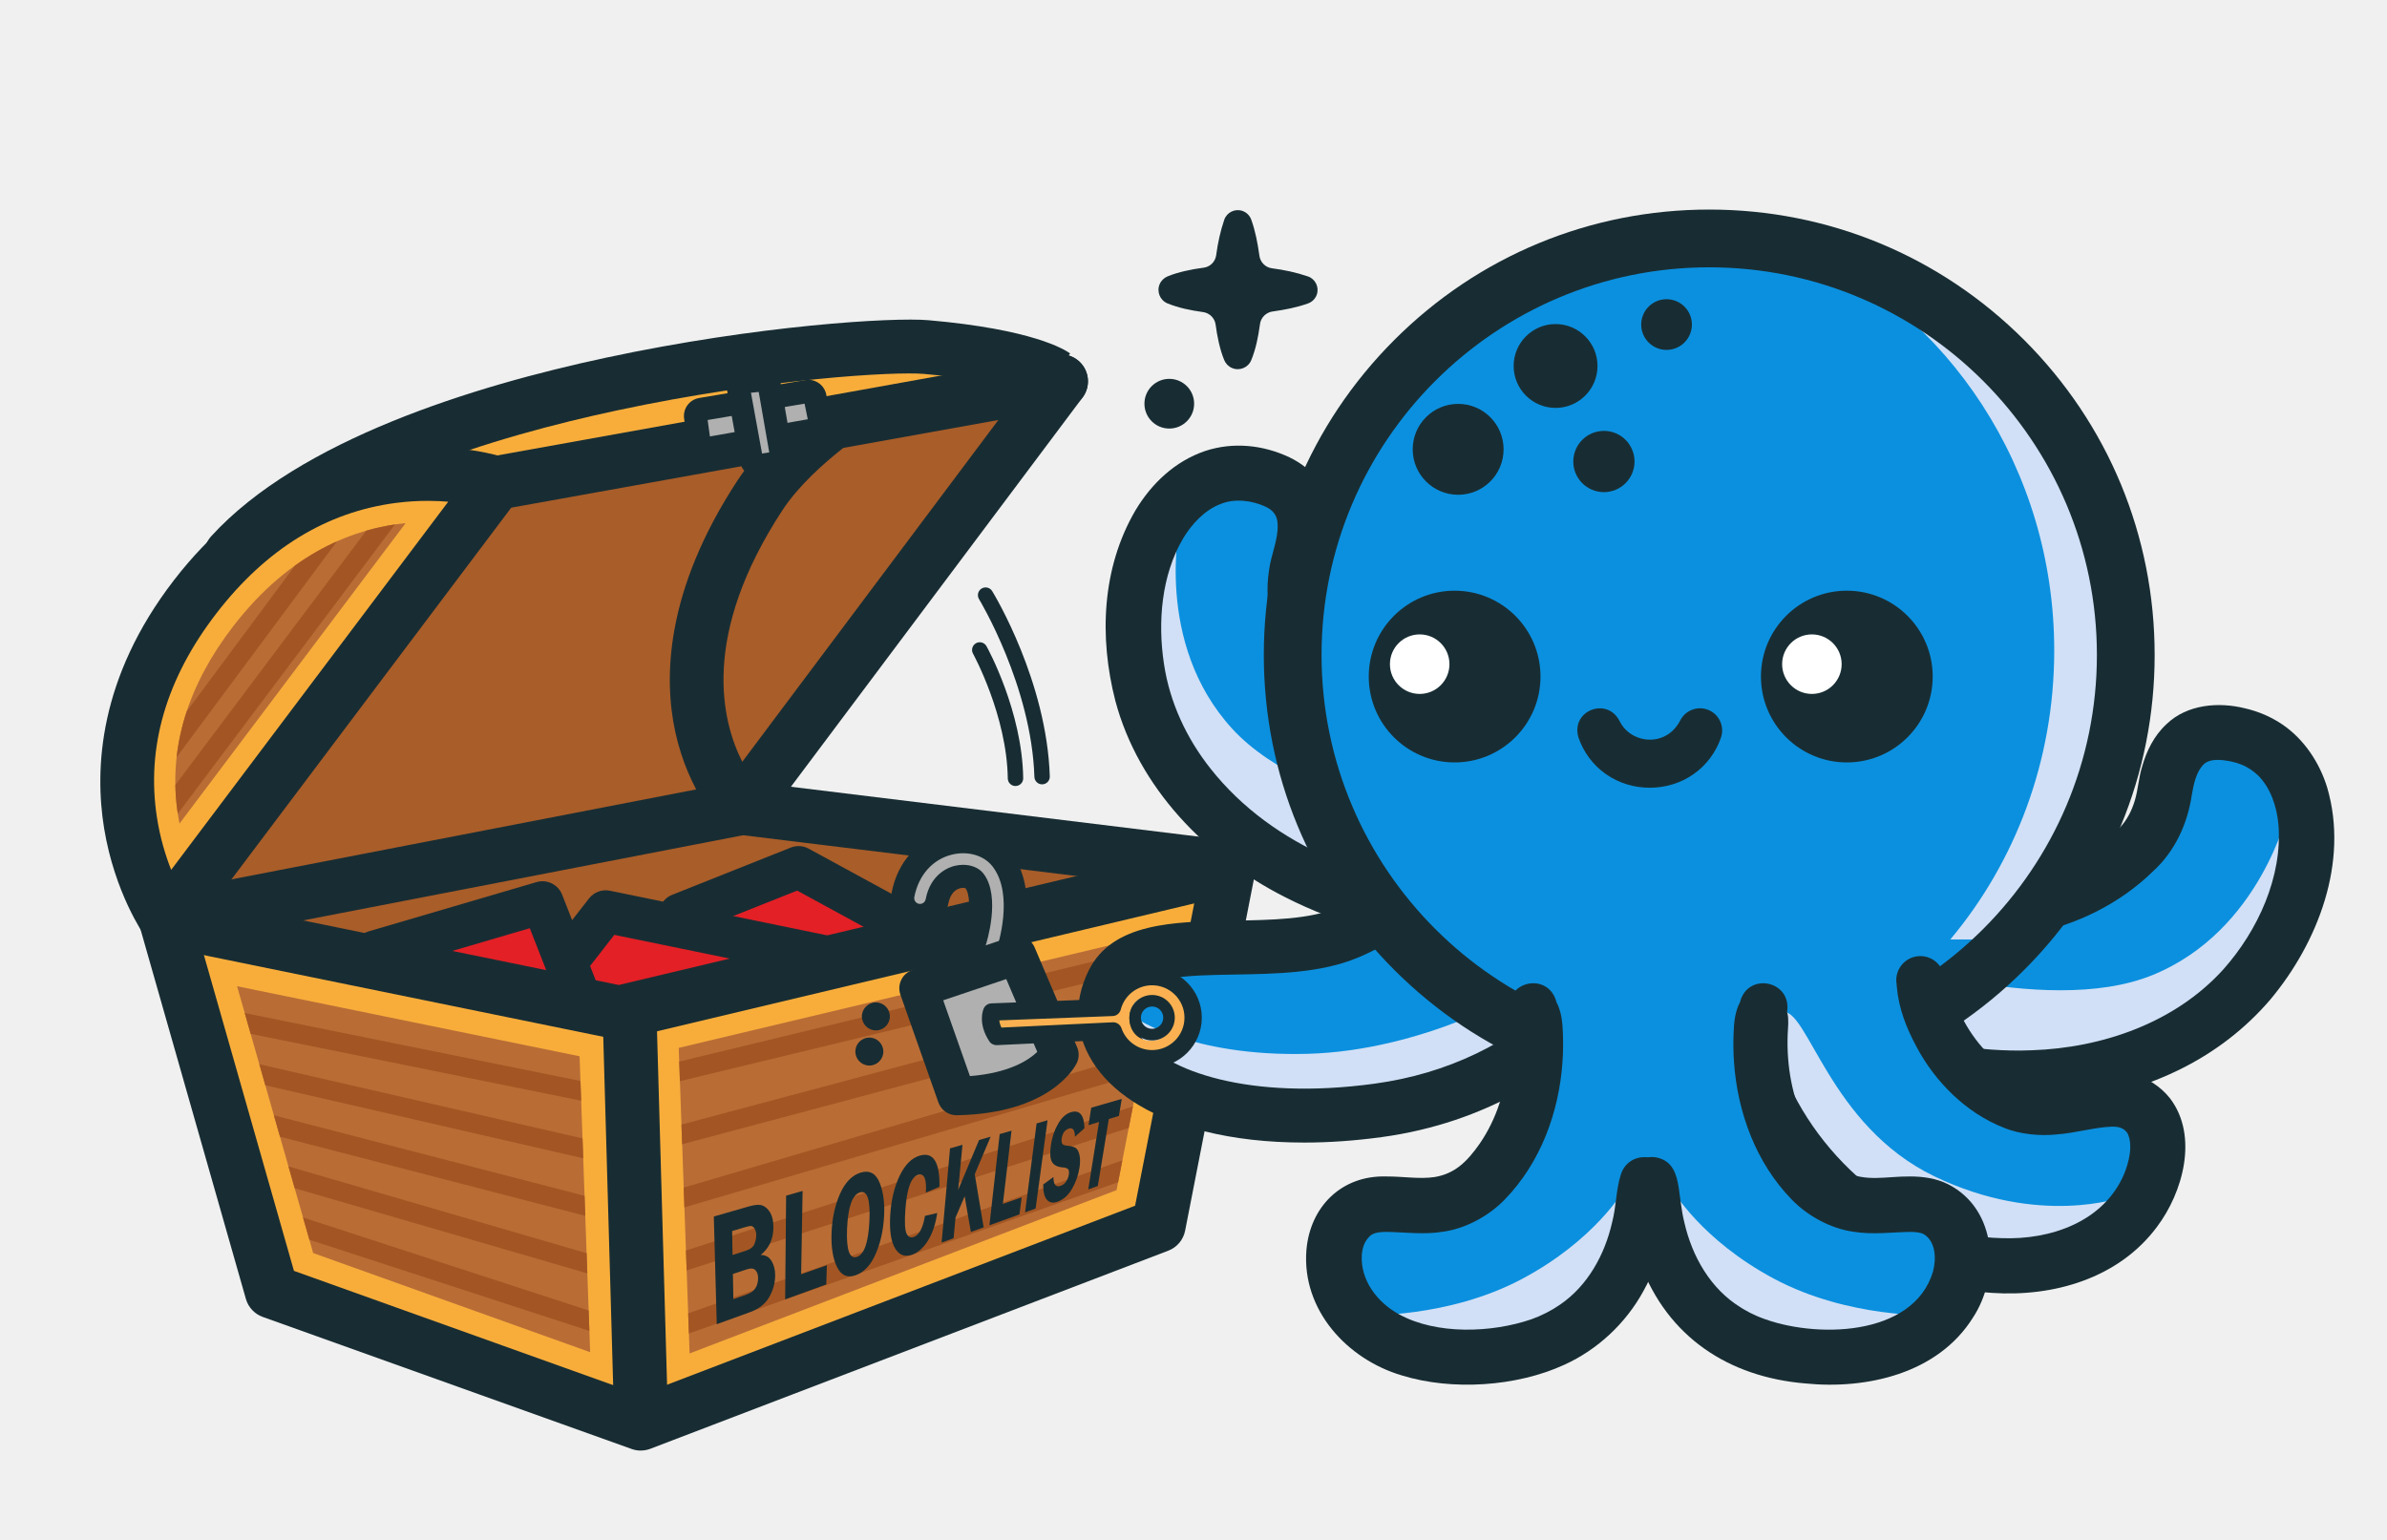
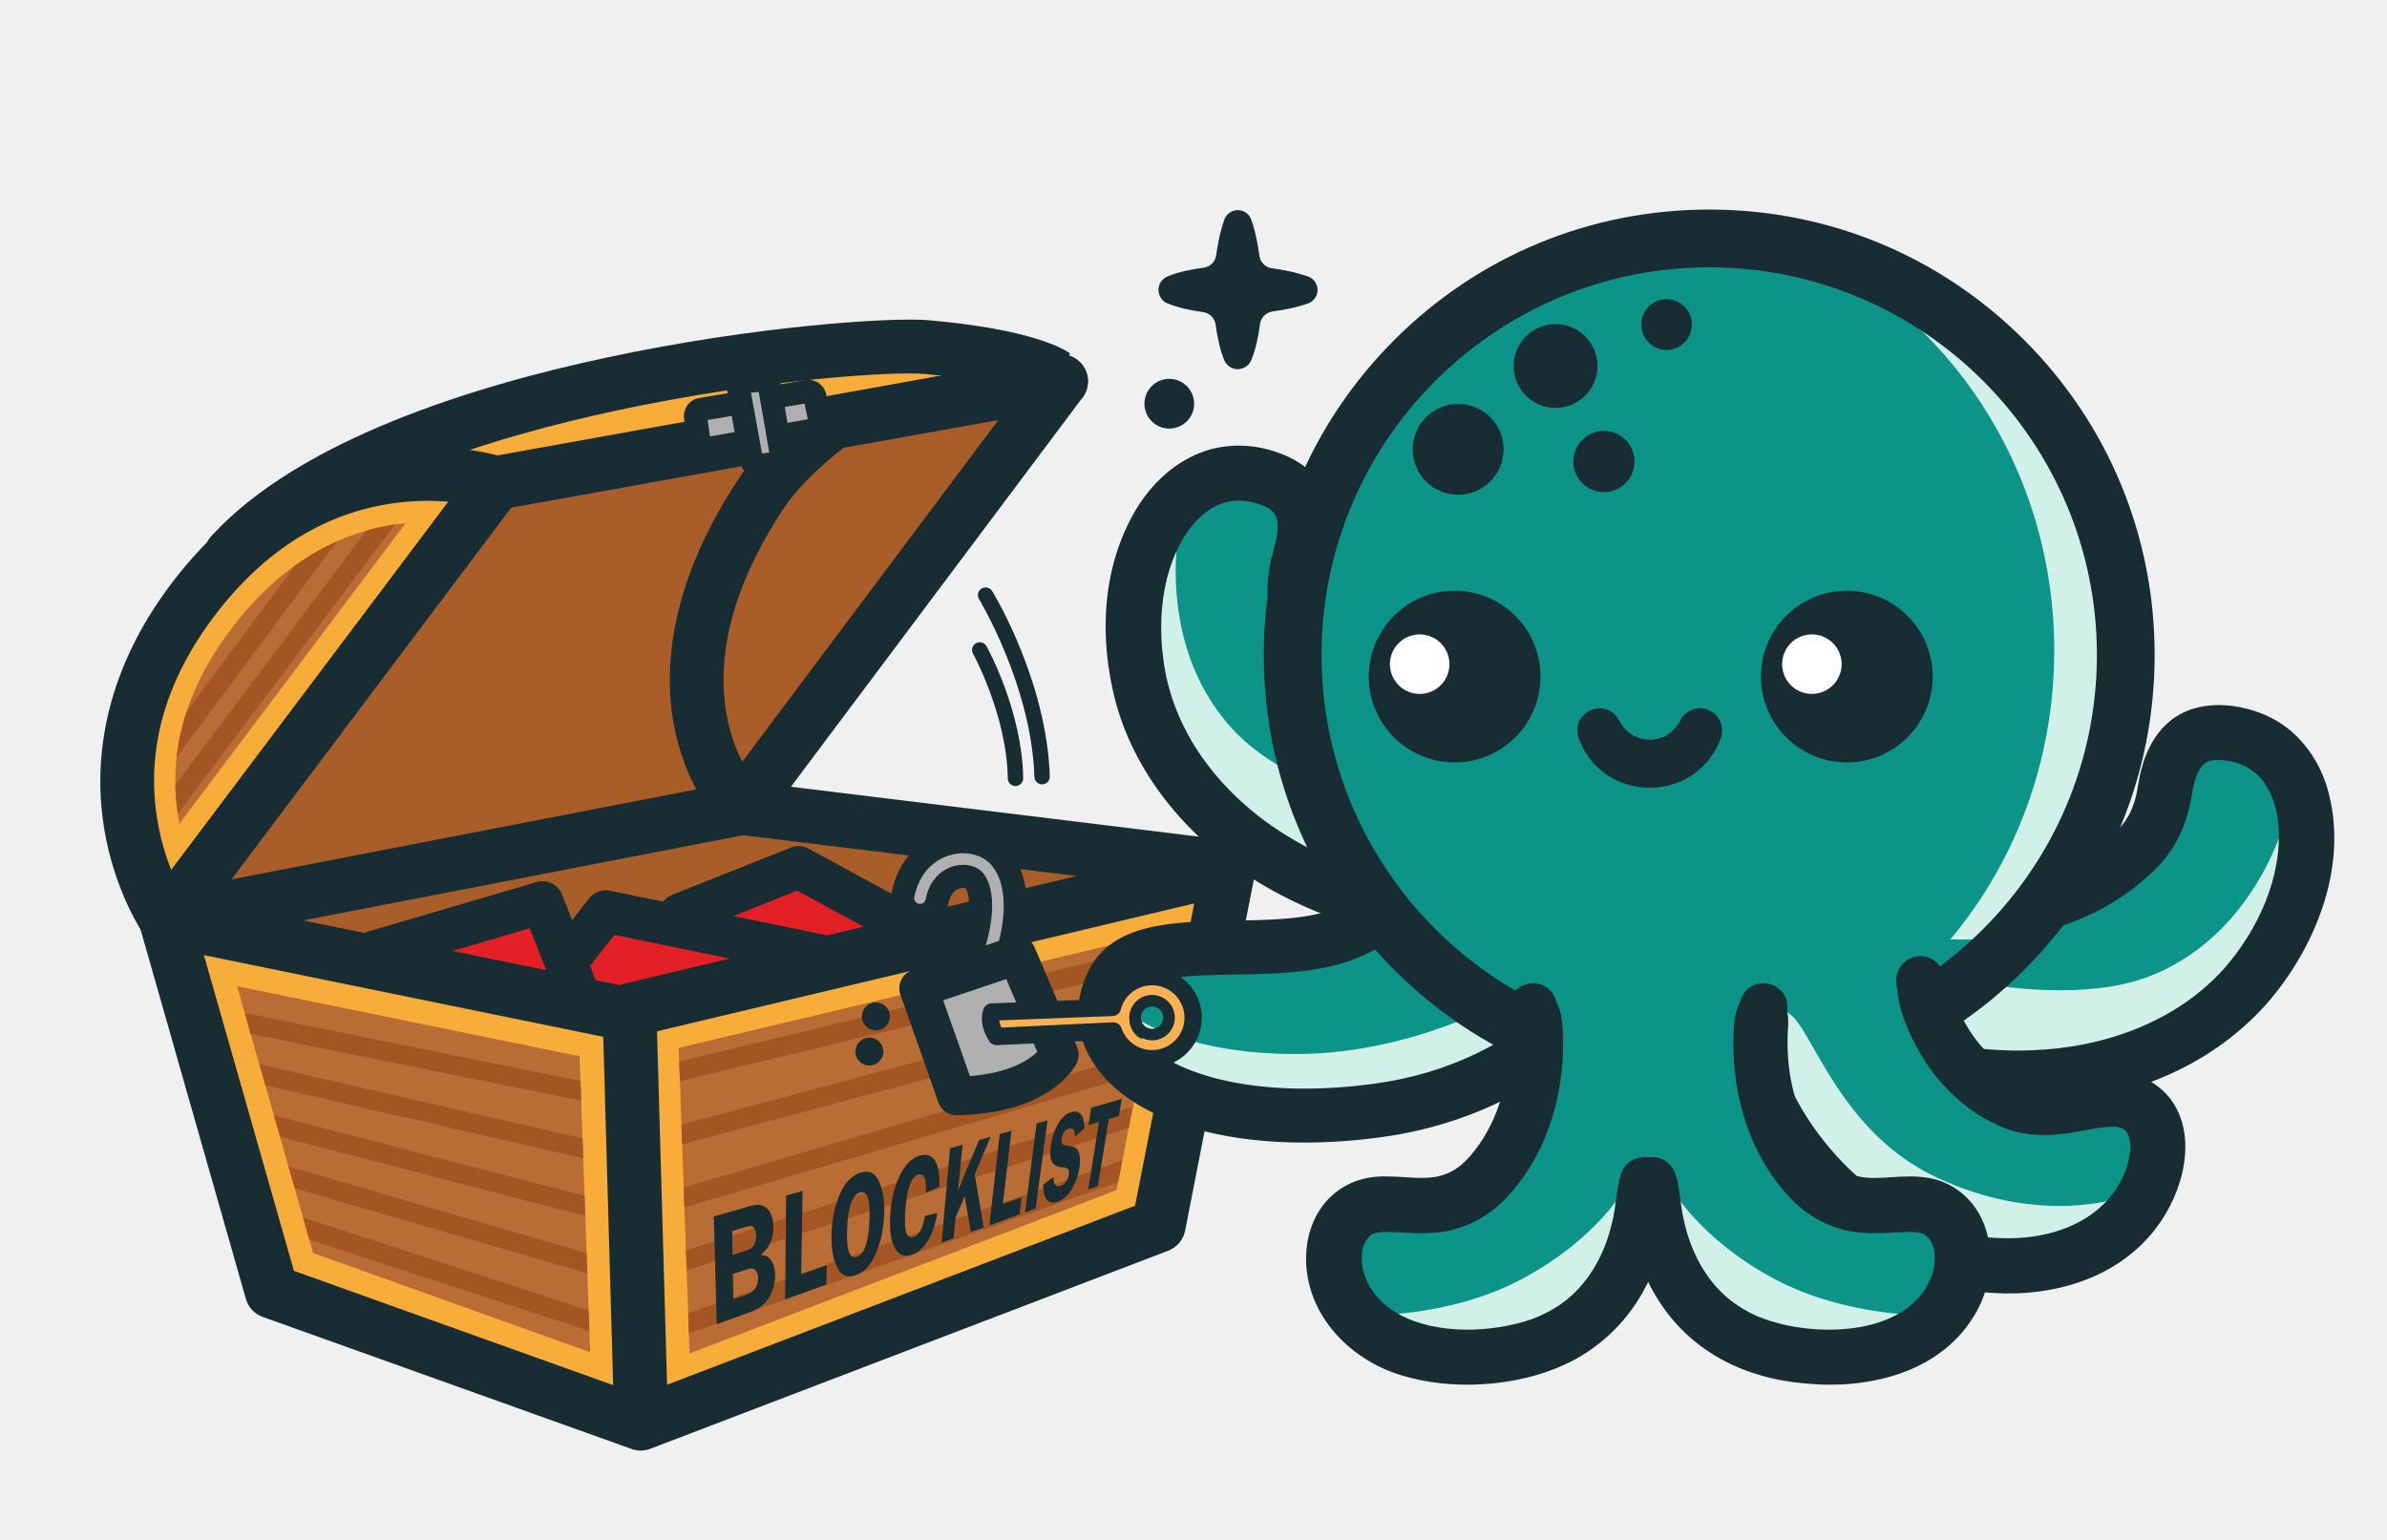
<svg xmlns="http://www.w3.org/2000/svg" id="Delphi" viewBox="0 0 1240 800">
  <defs>
    <style>
      .cls-1 {
        fill: #fff;
      }

      .cls-2 {
        fill: #b96d35;
      }

      .cls-3 {
        fill: #a95d29;
      }

      .cls-4 {
-         fill: #d1e0f6;
+         fill: #d1f0e8;
      }

      .cls-5 {
        fill: #a35623;
      }

      .cls-6 {
        fill: #182d33;
      }

      .cls-7 {
        fill: #b0b0b0;
      }

      .cls-8 {
        fill: #e32026;
      }

      .cls-9 {
        fill: #da8c4d;
      }

      .cls-10 {
-         fill: #0b90df;
+         fill: #0d9488;
      }

      .cls-11 {
        fill: #f8ad3b;
      }

      .cls-12 {
        fill: #fbb151;
      }
    </style>
  </defs>
  <g>
    <polygon class="cls-3" points="638.3 450.67 321.68 526.04 91.7 479.01 91.26 476.72 385.1 419.84 385.56 419.75 638.3 450.67" />
    <g>
      <polyline class="cls-8" points="353.26 475.09 414.83 450.57 484.74 488.65 400.74 530.39" />
      <path class="cls-6" d="m400.75,541.39c-4.04,0-7.94-2.24-9.86-6.11-2.7-5.44-.48-12.04,4.96-14.75l65.08-32.34-46.82-25.51-56.77,22.61c-5.64,2.25-12.04-.5-14.29-6.15-2.25-5.64.51-12.04,6.15-14.29l61.57-24.52c3.04-1.21,6.46-1.01,9.33.56l69.91,38.09c3.6,1.96,5.81,5.77,5.74,9.87-.08,4.1-2.43,7.82-6.1,9.64l-84,41.74c-1.57.78-3.24,1.15-4.89,1.15Z" />
    </g>
    <g>
      <polyline class="cls-8" points="272.39 527.78 314.65 473.52 428.91 497 392.91 547.09" />
      <path class="cls-6" d="m392.9,558.09c-2.22,0-4.47-.67-6.41-2.07-4.93-3.55-6.06-10.42-2.51-15.35l26.1-36.31-90.95-18.69-38.06,48.87c-3.73,4.79-10.65,5.65-15.44,1.92-4.79-3.73-5.65-10.64-1.92-15.44l42.26-54.26c2.57-3.3,6.8-4.86,10.89-4.02l114.26,23.48c3.65.75,6.67,3.3,8.03,6.77,1.36,3.47.86,7.4-1.31,10.42l-36,50.09c-2.15,2.99-5.52,4.58-8.94,4.58Z" />
    </g>
    <g>
      <polyline class="cls-8" points="194.65 494.39 281.78 468.83 301.61 519.43" />
      <path class="cls-6" d="m301.61,530.44c-4.39,0-8.54-2.65-10.25-6.99l-16.15-41.23-77.46,22.73c-5.83,1.71-11.94-1.63-13.65-7.46-1.71-5.83,1.63-11.94,7.46-13.65l87.13-25.57c5.47-1.61,11.26,1.23,13.34,6.54l19.83,50.61c2.22,5.66-.57,12.04-6.23,14.25-1.32.52-2.68.76-4.01.76Z" />
    </g>
    <path class="cls-11" d="m321.68,526.04l-229.98-47.03-.44-2.29-4.08.79-.53.71s-.13-.18-.36-.53l-.18.03,55.1,193.26,191.65,68.61,1.64-.63-7.63-214.16-5.19,1.24Z" />
    <polygon class="cls-2" points="162.68 650.98 123.16 512.36 301.09 548.74 306.57 702.48 162.68 650.98" />
    <polygon class="cls-5" points="301.54 561.56 127.13 526.28 130.22 537.11 301.91 571.84 301.54 561.56" />
    <polygon class="cls-5" points="302.61 591.41 134.71 552.85 137.84 563.83 302.98 601.76 302.61 591.41" />
    <polygon class="cls-5" points="303.67 621.23 142.28 579.4 145.46 590.55 304.04 631.66 303.67 621.23" />
    <polygon class="cls-5" points="304.73 651.03 149.85 605.95 153.08 617.3 305.11 661.55 304.73 651.03" />
    <polygon class="cls-5" points="157.41 632.48 160.72 644.07 306.17 691.43 305.79 680.79 157.41 632.48" />
    <polygon class="cls-11" points="638.3 450.67 326.87 524.8 334.5 738.96 601.91 636.68 638.3 450.67" />
    <polygon class="cls-2" points="352.58 544.38 606.31 483.98 580.04 618.28 358.24 703.12 352.58 544.38" />
    <g>
      <polygon class="cls-5" points="357.49 682.29 357.87 692.76 580.84 614.18 583.01 603.06 582.93 602.84 357.49 682.29" />
      <polygon class="cls-5" points="356.7 660.02 586.35 586 588.54 574.79 356.33 649.63 356.7 660.02" />
      <polygon class="cls-5" points="355.53 627.26 591.87 557.8 594.03 546.75 355.17 616.94 355.53 627.26" />
      <polygon class="cls-5" points="599.52 518.66 354 584.23 354.37 594.48 597.39 529.58 599.52 518.66" />
      <polygon class="cls-5" points="605.02 490.54 352.83 551.49 353.2 561.69 602.91 501.34 605.02 490.54" />
    </g>
    <path class="cls-11" d="m202.48,235.61s146.35-43.83,218.35-52.43c72-8.61,120.52,12.52,120.52,12.52l-277.83,54.78" />
    <path class="cls-11" d="m257.69,250.94l-170.51,226.57-.89.18c-4.61-6.94-51.23-81.58,15.08-167.63,68.39-88.73,156.32-59.12,156.32-59.12Z" />
    <path class="cls-2" d="m93.26,427.85c-.48-2.42-.9-4.93-1.24-7.54-4.22-32.45,5.58-64.41,29.15-95,29.83-38.71,63.47-50.95,89.55-53.55l-117.46,156.08Z" />
    <path class="cls-5" d="m190.27,275.69l-99.18,132.09c.08,4.17.39,8.34.93,12.53.11.82.23,1.61.36,2.41l112.82-150.27c-4.79.71-9.78,1.76-14.93,3.23Z" />
    <path class="cls-5" d="m153.28,293.78l-56.28,75.76c-2.61,7.89-4.37,15.84-5.25,23.84l83.29-112.12c-7.15,3.18-14.45,7.29-21.76,12.53Z" />
    <path class="cls-9" d="m87.18,477.51l-.53.71s-.13-.18-.36-.53l.89-.18Z" />
    <path class="cls-3" d="m551.17,198.11l-166.08,221.67s-58.18-58.95,9.76-162.54c9.15-13.95,23.1-26.48,33.8-34.94l-.37-2.07,122.89-22.12Z" />
    <path class="cls-3" d="m428.28,220.23l.37,2.07c-10.7,8.46-24.65,20.99-33.8,34.94-67.94,103.59-9.76,162.54-9.76,162.54v.06s-293.83,56.88-293.83,56.88l-4.08.79,170.51-226.57,170.59-30.71Z" />
    <circle class="cls-6" cx="455" cy="528.04" r="7.27" />
    <circle class="cls-6" cx="451.61" cy="546.3" r="7.27" />
    <path class="cls-6" d="m332.86,753.59c-1.6,0-3.19-.27-4.72-.82l-191.65-68.61c-4.25-1.52-7.51-5-8.75-9.34l-55.1-193.26c-1.08-3.77-.52-7.82,1.54-11.17s5.42-5.67,9.27-6.42l299.45-57.98c1.44-.28,2.91-.33,4.36-.15l252.74,30.92c3.86.47,7.35,2.53,9.63,5.67s3.16,7.1,2.41,10.91l-36.39,186.01c-.93,4.74-4.23,8.66-8.74,10.39l-269.05,102.91c-1.61.62-3.31.92-5,.92Zm-180.16-93.36l180,64.44,256.96-98.29,32.01-163.64-235.62-28.83-282.29,54.66,48.94,171.66Z" />
    <path class="cls-6" d="m86.65,492.22c-.07,0-.14,0-.21,0-4.47-.07-8.64-2.27-11.22-5.92-.64-.9-15.65-22.47-21.14-56.01-5.03-30.78-2.83-78.11,36.2-128.77,38.29-49.68,82.7-64.5,113.21-68.19,33.3-4.03,57.64,4,58.66,4.34,4.26,1.44,7.57,4.83,8.91,9.12,1.33,4.3.52,8.97-2.19,12.56l-171.04,227.28c-2.65,3.52-6.79,5.58-11.19,5.58Zm135.57-232.02c-5.11,0-10.69.3-16.61,1.08-36.14,4.72-67.48,24.01-93.16,57.33-26.12,33.89-36.53,69.53-30.94,105.94,1.65,10.74,4.52,20.02,7.41,27.35l143.93-191.26c-3.25-.27-6.81-.44-10.64-.44Z" />
    <path class="cls-6" d="m385.09,433.78c-3.73,0-7.33-1.49-9.96-4.17-.71-.72-17.47-17.98-24.31-49.27-6.09-27.88-5.43-73.21,32.33-130.78,10.28-15.67,25.7-29.45,36.83-38.24,6.07-4.8,14.87-3.76,19.66,2.3,4.79,6.07,3.76,14.87-2.3,19.66-9.5,7.51-22.56,19.1-30.78,31.63-42.67,65.06-31.75,109.57-20.96,130.84l154.37-206.04c4.64-6.19,13.41-7.45,19.6-2.81,6.19,4.64,7.45,13.41,2.81,19.6l-166.08,221.67c-2.44,3.26-6.19,5.3-10.25,5.57-.32.02-.63.03-.95.03Zm10.04-23.75h0,0Z" />
    <path class="cls-6" d="m321.68,540.04c-.94,0-1.88-.09-2.8-.28l-229.98-47.03c-7.58-1.55-12.46-8.95-10.91-16.52,1.55-7.58,8.95-12.47,16.52-10.91l226.94,46.41,313.6-74.65c7.52-1.79,15.07,2.85,16.86,10.38,1.79,7.52-2.86,15.07-10.38,16.86l-316.62,75.37c-1.07.25-2.15.38-3.24.38Z" />
    <path class="cls-6" d="m332.85,744.89c-7.55,0-13.77-6.01-13.99-13.6l-5.59-196.48c-.22-7.73,5.87-14.17,13.6-14.39,7.76-.24,14.17,5.87,14.39,13.6l5.59,196.48c.22,7.73-5.87,14.17-13.6,14.39-.14,0-.27,0-.41,0Z" />
    <path class="cls-6" d="m257.67,264.94c-6.65,0-12.54-4.75-13.76-11.52-1.37-7.61,3.69-14.89,11.3-16.26l293.48-52.83c7.61-1.37,14.89,3.69,16.26,11.3s-3.69,14.89-11.3,16.26l-293.48,52.83c-.84.15-1.67.22-2.5.22Z" />
    <path class="cls-6" d="m120.04,302.04c-3.37,0-6.75-1.21-9.43-3.66-5.71-5.21-6.12-14.07-.91-19.78,45.81-50.22,136.74-78.16,204.96-92.75,79.04-16.91,149.26-21.09,167.64-19.5,54.12,4.71,70.81,15.22,73.61,17.28l-16.61,22.54s.15.13.48.34c-.13-.08-13.79-8.26-59.92-12.27-14.78-1.28-81.63,2.35-159.36,18.98-64.21,13.74-149.32,39.51-190.13,84.25-2.76,3.03-6.55,4.56-10.35,4.56Z" />
    <g>
      <path class="cls-7" d="m511.22,499.8c-4.09-1.9-6.18-6.61-4.73-10.99,1.86-5.63,5.77-23.45-.36-31.33-1.28-1.65-4.69-2.82-8.72-1.86-2.58.62-8.79,3.09-10.65,12.67-.94,4.88-5.67,8.07-10.55,7.13-4.88-.95-8.07-5.66-7.13-10.55,2.66-13.77,11.69-23.78,24.13-26.75,10.58-2.53,21.23.73,27.12,8.31,13.11,16.86,4.27,44.92,3.22,48.07-1.57,4.71-6.67,7.26-11.39,5.68-.33-.11-.65-.24-.96-.38Z" />
      <path class="cls-6" d="m515.04,506.65c-1.6,0-3.21-.26-4.77-.78-.53-.17-1.07-.39-1.6-.64-6.9-3.22-10.29-11.09-7.89-18.32,2.45-7.44,4.1-20.58.83-25.44-.4-.15-1.4-.35-2.82-.01-1.8.43-5,2.04-6.15,7.97-1.57,8.12-9.45,13.45-17.58,11.88-8.12-1.58-13.45-9.46-11.88-17.58,3.12-16.15,13.83-27.91,28.63-31.45,12.87-3.08,25.92,1.03,33.25,10.46,14.71,18.92,6.06,48.01,4.18,53.65-1.27,3.8-3.94,6.88-7.53,8.67-2.11,1.05-4.39,1.59-6.68,1.59Zm-14.77-57.37c4.37,0,8.35,1.62,10.59,4.52,9.36,12.04,1.4,36.64,1.32,36.89-.48,1.46.19,3.03,1.57,3.67,0,0,0,0,0,0,.1.05.2.09.3.12,1.05.35,1.89.05,2.31-.15.42-.21,1.16-.71,1.51-1.73.38-1.13,9.11-27.84-2.27-42.48-4.45-5.73-12.69-8.15-20.99-6.16-10.09,2.42-17.43,10.66-19.64,22.06-.31,1.62.75,3.2,2.38,3.52,1.62.31,3.2-.75,3.51-2.38,2.59-13.37,12.24-16.67,15.14-17.36,1.43-.34,2.87-.51,4.26-.51Z" />
    </g>
    <g>
      <path class="cls-7" d="m477.17,513.43l51.13-17.22,22.04,51.76s-10.45,20.64-53.45,21.42l-19.72-55.96Z" />
      <path class="cls-6" d="m496.9,579.39c-4.23,0-8.02-2.67-9.43-6.68l-19.72-55.96c-.89-2.52-.73-5.3.44-7.71s3.26-4.24,5.8-5.1l51.13-17.22c4.95-1.66,10.35.75,12.39,5.56l22.04,51.76c1.16,2.71,1.05,5.8-.28,8.44-1.35,2.66-14.54,26.03-62.19,26.9-.06,0-.12,0-.18,0Zm-6.92-59.72l13.88,39.38c20.66-1.64,30.7-8.45,34.98-12.59l-16.11-37.82-32.75,11.03Z" />
    </g>
    <path class="cls-6" d="m541.35,407.48c-2.15,0-3.93-1.71-4-3.87-1.51-47.24-28.49-91.9-28.76-92.35-1.15-1.88-.56-4.35,1.33-5.5,1.88-1.15,4.34-.56,5.5,1.32,1.16,1.89,28.35,46.86,29.93,96.26.07,2.21-1.66,4.06-3.87,4.13-.04,0-.09,0-.13,0Z" />
    <path class="cls-6" d="m527.52,408.35c-2.18,0-3.97-1.75-4-3.95-.45-32.6-17.88-64.5-18.05-64.81-1.07-1.93-.37-4.37,1.56-5.44,1.93-1.07,4.36-.37,5.44,1.56.76,1.37,18.58,33.92,19.06,68.58.03,2.21-1.74,4.02-3.95,4.05h-.06Z" />
    <g>
      <path class="cls-6" d="m370.81,632l18.39-5.3c3.2-.92,5.59-1.02,7.18-.3,1.58.71,2.88,2,3.89,3.86,1.01,1.85,1.51,4.3,1.5,7.35-.02,6.13-2.22,10.88-6.63,14.34,2.55.02,4.45,1.09,5.7,3.18,1.24,2.07,1.86,4.56,1.84,7.46-.02,3.94-1.03,7.67-3.05,11.22-2.02,3.55-5.32,6.15-9.93,7.83l-17.37,6.3-1.52-55.93Zm9.52,7.55l.22,12.42,6.78-2.16c2.45-.78,3.98-1.98,4.6-3.61.62-1.63.93-3.09.92-4.41,0-1.42-.28-2.57-.81-3.44-.53-.88-1.12-1.35-1.75-1.42-.63-.07-1.88.17-3.75.74l-6.21,1.88Zm.4,22.3l.24,13.07,6.71-2.35c2.26-.79,3.85-1.92,4.77-3.38.92-1.46,1.37-3.22,1.36-5.28,0-1.73-.46-3.08-1.37-4.04-.91-.97-2.42-1.11-4.53-.41l-7.19,2.39Z" />
      <path class="cls-6" d="m416.19,661.96l13.36-4.66-.31,9.98-21.37,7.75.5-53.87,8.57-2.47-.76,43.27Z" />
      <path class="cls-6" d="m444.57,662.47c-4.23,1.54-7.44.24-9.62-3.98s-3.22-10.15-2.98-17.63c.25-7.72,1.72-14.64,4.41-20.68,2.7-6.06,6.35-9.75,10.9-11.06,4.54-1.3,7.77.53,9.72,5.42,1.92,4.81,2.66,10.65,2.25,17.53-.43,7.32-1.9,13.81-4.42,19.51-2.5,5.69-5.91,9.31-10.27,10.89Zm2.19-43.03c-4.01,1.21-6.26,7.59-6.72,18.94-.45,11.13,1.29,15.91,5.18,14.55,3.72-1.3,5.85-7.34,6.41-18.3.58-11.22-1.03-16.35-4.87-15.19Z" />
      <path class="cls-6" d="m488.05,616.57l-7.09,3c.46-7.09-.86-10.2-4.01-9.25-3.65,1.1-5.88,7.26-6.64,18.28-.43,6.26-.24,10.29.58,12.15.82,1.84,2.09,2.45,3.81,1.85,2.78-.97,4.71-4.6,5.81-10.94l6.37-1.49c-.9,5.91-2.52,10.69-4.85,14.39-2.33,3.7-5.02,6.11-8.1,7.23-3.81,1.39-6.79.33-8.93-3.21-2.18-3.6-3.03-9.43-2.53-17.53.48-7.7,2.11-14.47,4.88-20.23,2.78-5.77,6.28-9.27,10.46-10.47,7.1-2.04,10.47,3.47,10.22,16.23Z" />
      <path class="cls-6" d="m499.99,594.74l-2.22,23.38,10.84-25.87,6.02-1.74-8.27,19.53,4.63,27.58-6.65,2.41-3.22-18.54-4.73,11.05-1.02,10.74-6.22,2.26,4.37-48.95,6.48-1.87Z" />
      <path class="cls-6" d="m520.98,625.43l9.76-3.4-1.13,8.86-15.63,5.67,5.34-47.39,6.15-1.77-4.5,38.04Z" />
      <path class="cls-6" d="m544.18,582l-6.19,45.85-5.5,1.99,6-46.21,5.69-1.64Z" />
      <path class="cls-6" d="m563.36,586.13l-4.93,4.42c-.07-3.44-1.09-4.87-3.07-4.27-2.14.64-3.41,2.36-3.81,5.15-.16,1.11-.09,1.98.2,2.61.29.64,1.09,1.01,2.41,1.13,2.18.2,3.72.61,4.64,1.21.91.6,1.57,1.83,1.97,3.67.4,1.83.4,4.01.01,6.54-.61,3.94-1.89,7.6-3.85,10.98s-4.45,5.63-7.49,6.74c-2.31.84-4.14.54-5.5-.9-1.37-1.46-2.05-4.13-2.02-8.04l5.33-3.91c-.03,3.95,1.22,5.47,3.73,4.59,1.2-.42,2.17-1.19,2.89-2.3.72-1.11,1.18-2.3,1.37-3.57s.08-2.2-.35-2.73c-.43-.53-1.37-.86-2.82-.97-2.73-.21-4.59-1.15-5.56-2.8-.97-1.67-1.18-4.53-.62-8.6.57-4.14,1.82-7.88,3.75-11.21,1.93-3.33,4.19-5.36,6.76-6.1,4.5-1.29,6.8,1.53,6.96,8.35Z" />
      <path class="cls-6" d="m582.75,570.87l-1.5,8.87-5.23,1.59-5.72,34.8-4.99,1.81,5.61-35.06-5.46,1.66,1.41-9.08,15.89-4.58Z" />
    </g>
    <g>
      <path class="cls-7" d="m364.23,212.67l55.09-9.29c1.87-.32,3.66.91,4.04,2.77l2.65,12.94c.4,1.94-.89,3.83-2.84,4.18l-55.86,9.82c-1.96.35-3.82-1.01-4.1-2.98l-1.88-13.48c-.26-1.89,1.02-3.64,2.9-3.96Z" />
      <path class="cls-6" d="m366.71,239.14c-2,0-3.99-.63-5.62-1.82-2.08-1.51-3.47-3.84-3.83-6.38l-1.88-13.48c-.72-5.14,2.73-9.84,7.85-10.7l55.09-9.29c5.08-.85,9.88,2.43,10.91,7.48l2.65,12.94c.52,2.54,0,5.12-1.46,7.27-1.46,2.14-3.67,3.57-6.22,4.02l-55.87,9.82c-.54.09-1.09.14-1.63.14Zm.89-20.95l1.19,8.55,50.83-8.93-1.66-8.1-50.36,8.49Zm-2.37.4h0s0,0,0,0Zm-1-5.92h0,0Z" />
    </g>
    <g>
      <path class="cls-7" d="m399.65,200.31l6.3,36.15c.34,1.94-.97,3.77-2.91,4.08l-8.61,1.38c-1.89.3-3.68-.96-4.02-2.85l-6.68-36.61c-.37-2.02,1.06-3.93,3.11-4.14l8.99-.92c1.84-.19,3.51,1.08,3.83,2.9Z" />
      <path class="cls-6" d="m393.89,247.97c-4.51,0-8.56-3.25-9.39-7.81l-6.68-36.61c-.47-2.6.16-5.31,1.75-7.43,1.59-2.12,4.01-3.49,6.64-3.76l8.99-.92c4.96-.51,9.5,2.93,10.35,7.84l6.3,36.15c.44,2.53-.14,5.08-1.63,7.17-1.49,2.09-3.71,3.46-6.25,3.87l-8.61,1.38c-.5.08-1,.12-1.49.12Zm6.15-10.48h0,0Zm-9.93-33.46l5.76,31.59,3.74-.6-5.47-31.4-4.03.41Z" />
    </g>
  </g>
  <g>
    <path class="cls-10" d="m773.14,382.52s-7.97,74.57-72.92,101.96c-39.69,16.74-107.22-3.91-122.09,25.83-20.35,40.7,38.11,80.13,137.72,66.55,99.61-13.58,138.45-93.15,138.45-93.15" />
    <path class="cls-4" d="m589.67,528.7s29.15,20.35,89.41,18.78c60.26-1.57,114.26-32.87,118.17-36.78,3.91-3.91,32.48,12.52,32.48,12.52l-6.26,29.74s-79.04,35.61-147.91,23.09c-68.87-12.52-86.09-33.26-86.09-33.26" />
    <path class="cls-6" d="m677.31,593.57c-18.69,0-36.15-1.96-51.65-5.87-25.85-6.51-45.27-18-56.17-33.23-11.04-15.42-12.42-33.33-3.87-50.43,12.35-24.7,44.15-25.23,74.91-25.75,19.62-.33,39.9-.66,54.26-6.72,23.35-9.85,41.24-27.81,53.17-53.39,9.25-19.84,11.26-37.02,11.28-37.19.86-7.67,7.75-13.22,15.44-12.37,7.67.84,13.22,7.71,12.4,15.38-.36,3.38-9.67,83.12-81.4,113.38-19.35,8.16-42.39,8.54-64.67,8.92-21.36.36-45.57.76-50.33,10.27-3.84,7.68-3.32,14.75,1.59,21.61,13,18.17,56.64,33.68,121.72,24.81,37.88-5.16,70.82-20.99,97.9-47.05,20.48-19.71,29.78-38.22,29.87-38.4,3.42-6.91,11.81-9.77,18.73-6.36,6.92,3.4,9.8,11.75,6.41,18.68-.44.9-11.05,22.35-34.68,45.37-21.73,21.17-59.22,47.98-114.46,55.51-13.92,1.9-27.48,2.84-40.44,2.84Z" />
    <g>
      <path class="cls-12" d="m598.48,507.37c-9.93,0-18.26,6.8-20.63,15.99l-62.72,2.4s-2.35,5.28,2.54,12.72l60.64-2.88c2.87,8.39,10.8,14.42,20.16,14.42,11.78,0,21.33-9.55,21.33-21.33s-9.55-21.33-21.33-21.33Zm-.59,33.3c-14.93,0-14.91-23.17,0-23.17s14.91,23.17,0,23.17Z" />
      <path class="cls-6" d="m598.48,554.52c-9.87,0-18.76-5.62-23.08-14.28l-57.51,2.73c-1.57.07-3.1-.69-3.97-2.02-6.07-9.22-3.24-16.25-2.9-17.02.7-1.57,2.23-2.6,3.94-2.67l59.61-2.28c3.9-9.64,13.3-16.12,23.91-16.12,14.24,0,25.83,11.59,25.83,25.83s-11.59,25.83-25.83,25.83Zm-20.16-23.42c1.91,0,3.63,1.22,4.25,3.04,2.33,6.81,8.72,11.38,15.91,11.38,9.28,0,16.83-7.55,16.83-16.83s-7.55-16.83-16.83-16.83c-7.66,0-14.35,5.19-16.27,12.62-.5,1.93-2.2,3.3-4.19,3.37l-58.91,2.25c.11,1.01.41,2.27,1.1,3.74l57.88-2.75c.07,0,.14,0,.22,0Zm-.47-7.74h0,0Z" />
      <path class="cls-6" d="m598.48,540.5c-6.51,0-11.8-5.3-11.8-11.8s5.3-11.8,11.8-11.8,11.8,5.29,11.8,11.8-5.29,11.8-11.8,11.8Zm0-17.61c-3.2,0-5.8,2.6-5.8,5.8s2.6,5.8,5.8,5.8,5.8-2.6,5.8-5.8-2.6-5.8-5.8-5.8Z" />
    </g>
  </g>
  <g>
    <path class="cls-10" d="m746,391.71s-52.88-16.3-71.09-70.33c-1.94-5.76-4.23-16.71.33-31.87,6.12-20.36,3.26-37.62-23.44-42.94-39.41-7.85-71.37,40.85-61.04,102.44,11.88,70.8,86.69,128.03,187.77,129" />
    <path class="cls-4" d="m613.03,271.26s-13.98,62.63,27.18,107.44c41.16,44.81,144.09,55.31,144.09,55.31,0,0-16.15,39.11-31.4,45.76-15.25,6.65-170.26-46.31-159.56-150.88" />
    <path class="cls-6" d="m742.31,403.65c-32.22-8.27-60.9-34.43-75.23-64.22-2.15-4.37-3.96-9.05-5.58-13.63-3.21-9.45-3.74-20.06-2.27-29.51.97-7.97,4.85-15.95,4.48-23.82-.1-4.62-2.36-7.46-6.34-9.27-7.07-3.27-16.23-4.41-23.62-1.23-8.03,3.11-14.86,10.48-19.27,17.97-11.09,18.91-13.15,43.15-9.82,64.95,2.95,19.96,11.78,38.84,24.32,54.58,32.6,41.15,85.61,60.59,136.82,64.34,4.28.54,9.17,1,13.44,1.82,14.14,2.88,13.45,22.96-.84,24.89-6.32.75-12.68.82-19.04.55-31.93-2.2-63.48-10.5-92.07-25.14-40.83-20.7-75.92-56.82-87.9-101.88-8.44-32.83-7.1-68.86,10.44-98.89,8.35-13.89,20.43-25.5,36.21-30.87,14.46-4.77,30.03-3.22,43.82,3.3,22.8,11.07,25.92,34.05,18.92,56.06-2.32,7.73-2.99,16.19-.35,23.63.2.56.8,2.18,1.01,2.77,6.46,17.39,18.24,32.18,33.17,43.33,8.04,5.94,16.75,11.11,25.66,15.63,0,0,.81.42.81.42.23.13.59.29.59.33l-.18,18.34c.01,3.68-3.63,6.48-7.18,5.55h0Z" />
  </g>
  <g>
    <path class="cls-10" d="m1016.96,473.17s54.78,7.83,94.3-33.26c4.21-4.38,10.96-13.3,13.3-28.96,3.15-21.03,13.11-35.41,39.52-28.83,38.99,9.72,47.11,67.4,11.48,118.7-40.96,58.96-133.04,78.78-224.87,36.52" />
    <path class="cls-4" d="m1188.61,421s-14.09,62.61-70.43,85.57c-56.35,22.96-153.91-11.48-153.91-11.48,0,0-2.09,42.26,8.87,54.78,10.96,12.52,173.74,30.78,208.7-68.35" />
    <path class="cls-6" d="m1018.72,460.8c31.51-.74,59.86-7.3,82.39-30.71,3.76-4.01,6.23-8.69,7.91-14.3,1.69-5.74,1.94-11.55,3.76-17.51,2.29-8.05,6.11-16.03,12.75-22.15,10.69-10.25,27.02-11.56,40.63-8.16,6.86,1.56,13.45,4.34,19.31,8.28,11.52,7.76,19.6,20.13,23.5,33.03,11.26,38.61-4.83,80.36-29.56,109.98-52.53,61.43-145.81,66.43-216.96,38.06-5.86-2.47-11.59-5.25-16.98-8.63-12.13-7.9-4.08-26.28,9.85-22.87,3.02.79,5.97,1.74,8.86,2.76,2.05.68,6.11,2.01,8.13,2.77,26.53,9.75,54.84,15.43,83.12,14.28,36.75-1.25,74.39-14.28,99.45-41.91,18.04-20.2,30.94-48.39,28.71-75.51-.83-9.21-4.16-19.17-10.78-25.56-2.53-2.32-5.35-4.27-8.6-5.49-3.69-1.5-8.5-2.39-12.25-2.38-2.66.03-5.22.48-7.16,2.28-3.96,3.93-5.25,10.37-6.23,16.09-2.22,14.93-8.78,29.23-20.26,39.65-17.02,16.6-39.45,27.66-62.58,32.2-13.34,2.62-27.16,3.3-40.54.55-3.61-.67-5.69-4.74-4.14-8.05,0,0,7.68-16.69,7.68-16.69h0Z" />
  </g>
  <circle class="cls-10" cx="887.91" cy="340.26" r="216.39" />
  <g>
    <circle class="cls-6" cx="755.65" cy="351.48" r="44.61" />
    <circle class="cls-1" cx="737.5" cy="345.04" r="15.46" />
  </g>
  <g>
    <circle class="cls-6" cx="959.39" cy="351.48" r="44.61" />
    <circle class="cls-1" cx="941.24" cy="345.04" r="15.46" />
  </g>
  <path class="cls-4" d="m1067.13,337.98c0,57.45-20.36,109.94-53.98,150.07h37.51c36.18-38.68,58.34-90.65,58.34-147.79,0-105.49-75.48-193.35-175.38-212.51,78.48,34.74,133.51,115.79,133.51,210.23Z" />
  <path class="cls-6" d="m887.91,571.65c-61.81,0-119.91-24.07-163.62-67.77s-67.77-101.81-67.77-163.62,24.07-119.91,67.77-163.62,101.81-67.77,163.62-67.77,119.91,24.07,163.62,67.77,67.77,101.81,67.77,163.62-24.07,119.91-67.77,163.62-101.81,67.77-163.62,67.77Zm0-432.78c-111.05,0-201.39,90.34-201.39,201.39s90.34,201.39,201.39,201.39,201.39-90.34,201.39-201.39-90.34-201.39-201.39-201.39Z" />
  <g>
    <circle class="cls-6" cx="757.48" cy="233.43" r="23.61" />
    <circle class="cls-6" cx="808.09" cy="190.13" r="21.78" />
    <circle class="cls-6" cx="833.2" cy="239.76" r="15.91" />
    <circle class="cls-6" cx="865.74" cy="168.61" r="13.17" />
  </g>
  <path class="cls-6" d="m841.36,374.64c4.48,9.14,16.28,12.35,24.73,7.12,2.81-1.7,5.2-4.4,6.89-7.74,3.01-5.6,9.99-7.69,15.59-4.68,5,2.69,7.2,8.56,5.46,13.77-2.5,7.49-7.59,14.43-14.18,19-13.32,9.51-32.36,9.5-45.68,0-6.59-4.57-11.68-11.51-14.19-19-4.13-13.93,14.91-21.35,21.38-8.47h0Z" />
  <g>
    <path class="cls-10" d="m997.57,509.17s8.2,47.27,48.48,63.51c26.15,10.54,53.72-13.45,70.12,6.84,14.9,18.45-3.82,82.19-80.51,77.85-82.24-4.66-132.6-95.44-125.51-118.67" />
    <path class="cls-4" d="m1102.19,622.01s-42.66,15.44-97.34-10.91c-54.69-26.35-65.81-87.69-78.91-85.35-13.1,2.34-12.13,92.59,76.81,122.36,88.94,29.77,107.5-22.85,107.5-22.85" />
    <path class="cls-6" d="m1009.88,507.04c0-.08.03,0,.05.03.02.03.05.09.07.13.16.35.29.64.43,1,0,0,.6,1.45.6,1.45l1.22,2.99c2.42,5.85,4.95,12.31,7.97,17.78,7.24,13.25,17.71,24.02,31.68,29.39,8.81,3.11,17.83.89,27.55-.81,8.09-1.53,18.78-3.36,28.13-1.01,7.57,1.69,14.86,6.47,19.7,12.6,14.96,19.67,6.62,49.02-6.76,66.75-19.9,26.83-53.83,36.51-85.79,34.33-58.38-3.56-108.23-46.62-131.83-98.47-3.43-8.03-6.22-16.82-6.49-26.06-.03-4.05.26-7.89,1.8-12.07,2.01-6.6,9-10.32,15.6-8.31,6.6,2.01,10.32,9,8.31,15.6.17.02.24.35.31.82.4,2.29.88,4.51,1.68,7.08,15.96,47.91,63.71,92.03,115.6,92.97,25.41,1.02,52.98-8.44,63.61-33.05,2.65-6.32,4.93-15.52,1.78-21.62-2.03-2.7-4.5-3.29-8.08-3.25-8.65.27-18.69,3.29-28.52,4.04-8.53.88-19.13.05-27.67-3.53-19.55-7.68-35.63-23.87-45.23-41.98-5.25-9.71-9.31-20.09-10.24-31.15,0,0-.1-1.36-.1-1.36-1.18-6.8,3.38-13.27,10.18-14.45,6.8-1.18,13.27,3.38,14.45,10.18h0Z" />
  </g>
  <g>
    <path class="cls-10" d="m1013.72,634.98c-18.33-24.07-50.11,10.86-80.02-30.33-7.9-10.87-12.68-22.35-15.49-33.14.06-1.38.1-2.77.1-4.16,0-9.02-1.34-17.66-3.8-25.65,0-2.33.08-24.47.19-26.43h-116.96c.11,1.96.19,24.11.19,26.43-2.46,8-3.8,16.64-3.8,25.65,0,1.4.04,2.78.1,4.16-2.82,10.79-7.6,22.27-15.49,33.14-29.92,41.19-61.7,6.26-80.02,30.33-16.54,21.72.68,73.86,70.63,69.85,53.18-3.05,73.61-35.3,81.02-63.47,1.93.22,3.88.34,5.85.34s3.92-.12,5.85-.34c7.4,28.17,27.84,60.42,81.02,63.47,69.95,4.01,87.17-48.12,70.63-69.85Z" />
    <path class="cls-4" d="m708.7,683.3s43.43,1.57,81.78-18.78c38.35-20.35,53.22-46.57,53.22-46.57,0,0,.39,42.65-29.35,70.43s-90,11.74-90,11.74" />
    <path class="cls-6" d="m808.58,520.66c2.53,4.87,3.11,10.33,3.29,15.69.21,5.13.18,10.25-.19,15.37-1.81,26.14-11.4,52.34-29.98,71.43-8.1,8.41-20,15-31.76,16.7-10.09,1.73-20.75.25-29.73.13-3.62,0-5.86.5-7.05,1.13-.63.37-1.21.65-1.85,1.37-2.44,2.5-3.52,5.45-3.88,9.41-.81,13.09,7.89,24.64,19.4,30.94,19.42,10.66,47.99,9.62,68.57,2.6.91-.34,3.14-1.26,4.01-1.58.81-.38,3.02-1.43,3.86-1.82.84-.44,2.89-1.62,3.7-2.04.75-.47,2.75-1.79,3.53-2.27,14.34-9.86,23.13-25.87,26.96-42.67,2.18-8.21,1.96-16.91,4.59-25.05,4.07-12.35,21.63-11.55,24.71.91,2.29,10.15.11,20.48-1.97,30.5-2.34,10.2-5.96,20.15-11.11,29.39-9.11,16.67-23.78,30.39-41.11,38.24-24.82,11.39-58.34,13.56-84.43,5.48-28.23-8.37-51.92-33.85-49.49-65.02,1.9-22.63,18.25-38.96,41.46-38.32,9.39-.01,17.14,1.5,25.28.29,10.3-1.77,16.55-7.76,23.15-17.13,4.46-6.46,7.92-13.55,10.38-21.04,3.76-11.32,5.31-23.73,4.85-35.75-.14-3.74-.69-7.49.12-11.17.03-.11.05-.24.09-.33.04-.07.06-.24.14-.19-2.81-16.29,20.32-21.33,24.45-5.19h0Z" />
    <path class="cls-4" d="m1003.74,683.3s-43.43,1.57-81.78-18.78c-38.35-20.35-53.22-46.57-53.22-46.57,0,0-.39,42.65,29.35,70.43,29.74,27.78,90,11.74,90,11.74" />
    <path class="cls-6" d="m928.31,525.86c.08-.06.09.11.14.19.04.09.06.22.09.33.81,3.68.26,7.43.12,11.17-.14,4.05-.09,8.13.22,12.17,1.2,15.95,5.94,31.48,15.01,44.62,4.4,6.48,9.41,11.55,14.66,14.32,10.65,5.55,21.37,2.41,33.78,2.52,6.4,0,13.49.92,19.75,4.09,25.67,13.1,26.98,47.78,12.78,69.32-18.2,29.03-55.15,37.35-87.08,34.12-39.83-3.34-71.52-24.15-85.69-62.35-4.31-12.16-7.32-24.88-7.37-37.77.07-2.56.34-5.13.96-7.68,1.67-6.89,8.61-11.13,15.5-9.46,7.8,1.95,9.81,8.65,10.88,15.56.92,6.02,1.44,12.16,2.92,18.05,4.02,17.68,13.63,34.59,29.31,44.18,1.3.9,3.5,2.01,4.88,2.8,1.47.66,3.69,1.8,5.2,2.34,27.68,11.07,79.51,10.5,89.78-23.76,1.79-6.79,1.41-15.76-4.86-19.5-1.19-.63-3.43-1.13-7.05-1.13-9,.12-19.63,1.6-29.73-.13-11.76-1.7-23.65-8.29-31.76-16.7-18.59-19.09-28.17-45.3-29.98-71.43-.37-5.12-.4-10.24-.19-15.37.18-5.36.76-10.83,3.29-15.69,4.06-16.04,27.24-11.21,24.45,5.19h0Z" />
  </g>
  <circle class="cls-6" cx="607.42" cy="209.73" r="12.91" />
  <path class="cls-6" d="m679.52,143.63c-6.19-2.12-12.45-3.43-18.76-4.25-3.45-.45-6.12-3.2-6.55-6.66-.01-.12-.03-.24-.04-.36-.87-6.09-1.99-12.17-4.17-18.26-.73-2.01-2.33-3.72-4.5-4.5-3.87-1.38-8.12.63-9.5,4.5-2.08,6.09-3.39,12.25-4.21,18.45-.45,3.4-3.12,6.09-6.53,6.52-3.24.41-6.46.97-9.66,1.71-3.04.72-6.09,1.56-9.13,2.83-1.76.74-3.27,2.16-4.07,4.07-1.62,3.87.2,8.31,4.07,9.93,5.95,2.41,12.03,3.62,18.26,4.48.04,0,.08.01.13.02,3.44.44,6.18,3.1,6.63,6.54.41,3.14.96,6.26,1.67,9.36.72,3.04,1.56,6.09,2.83,9.13.74,1.76,2.16,3.27,4.07,4.07,3.87,1.62,8.31-.2,9.93-4.07,2.41-5.95,3.62-12.03,4.48-18.26.02-.14.04-.29.06-.43.44-3.49,3.18-6.21,6.67-6.65.02,0,.04,0,.06,0,6.09-.87,12.17-1.99,18.26-4.17,2.01-.73,3.72-2.33,4.5-4.5,1.38-3.87-.63-8.12-4.5-9.5Z" />
</svg>
